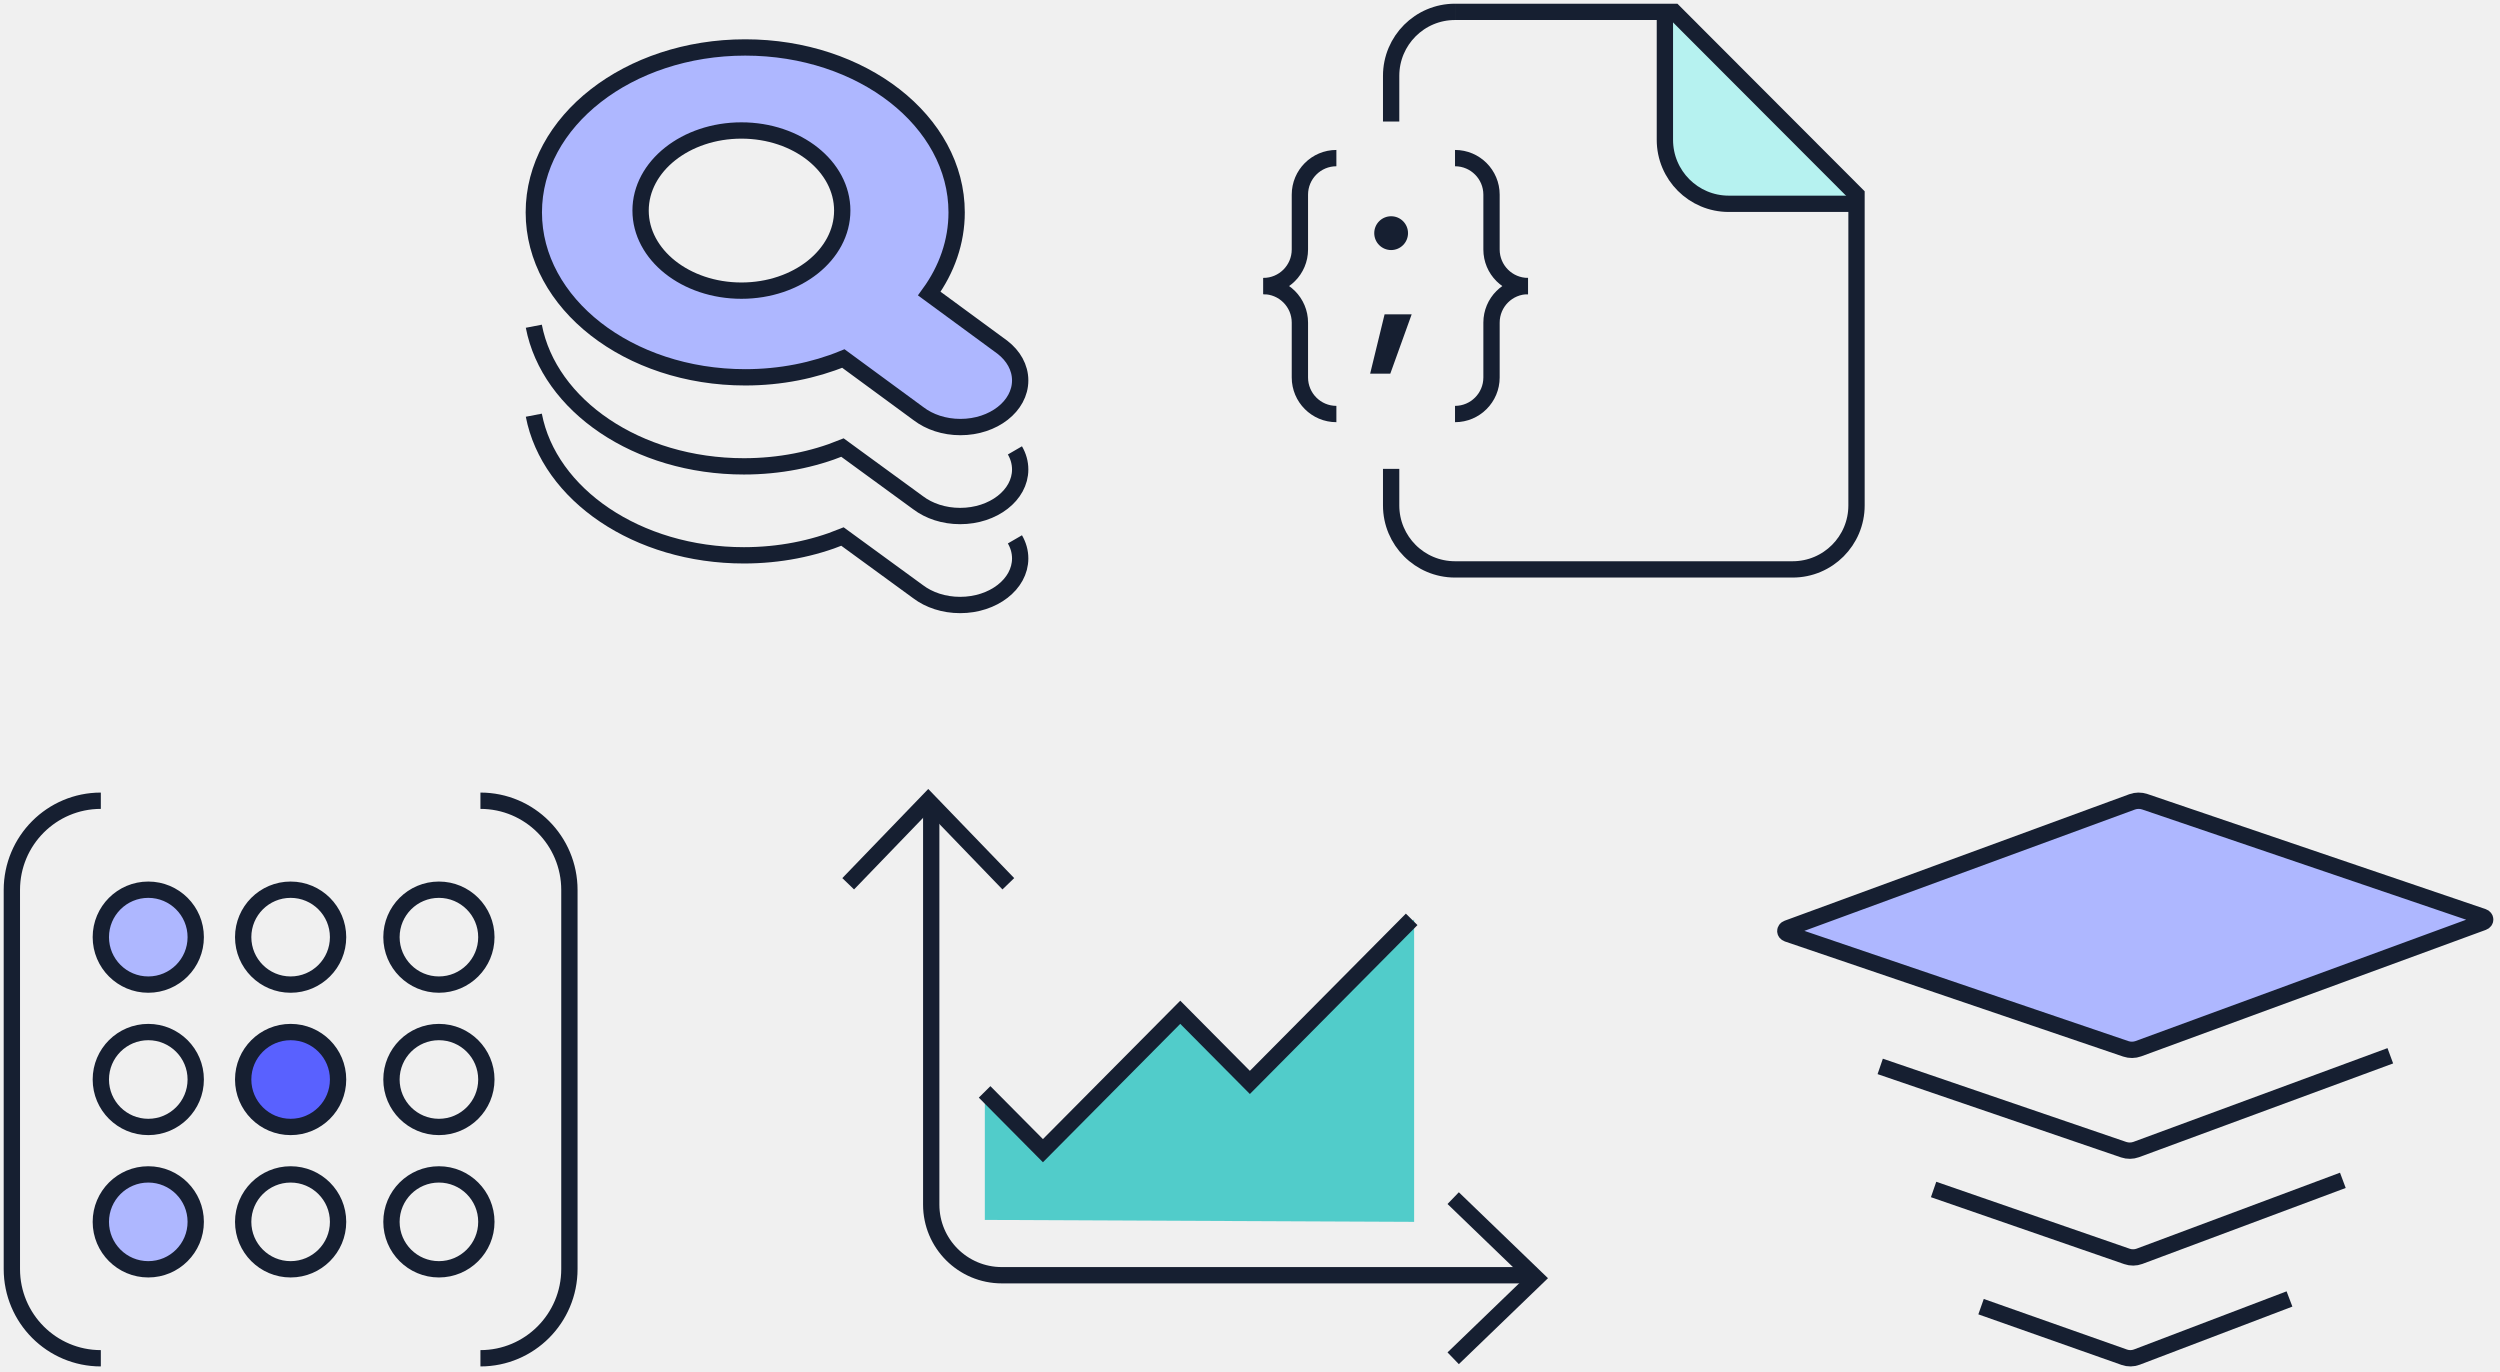
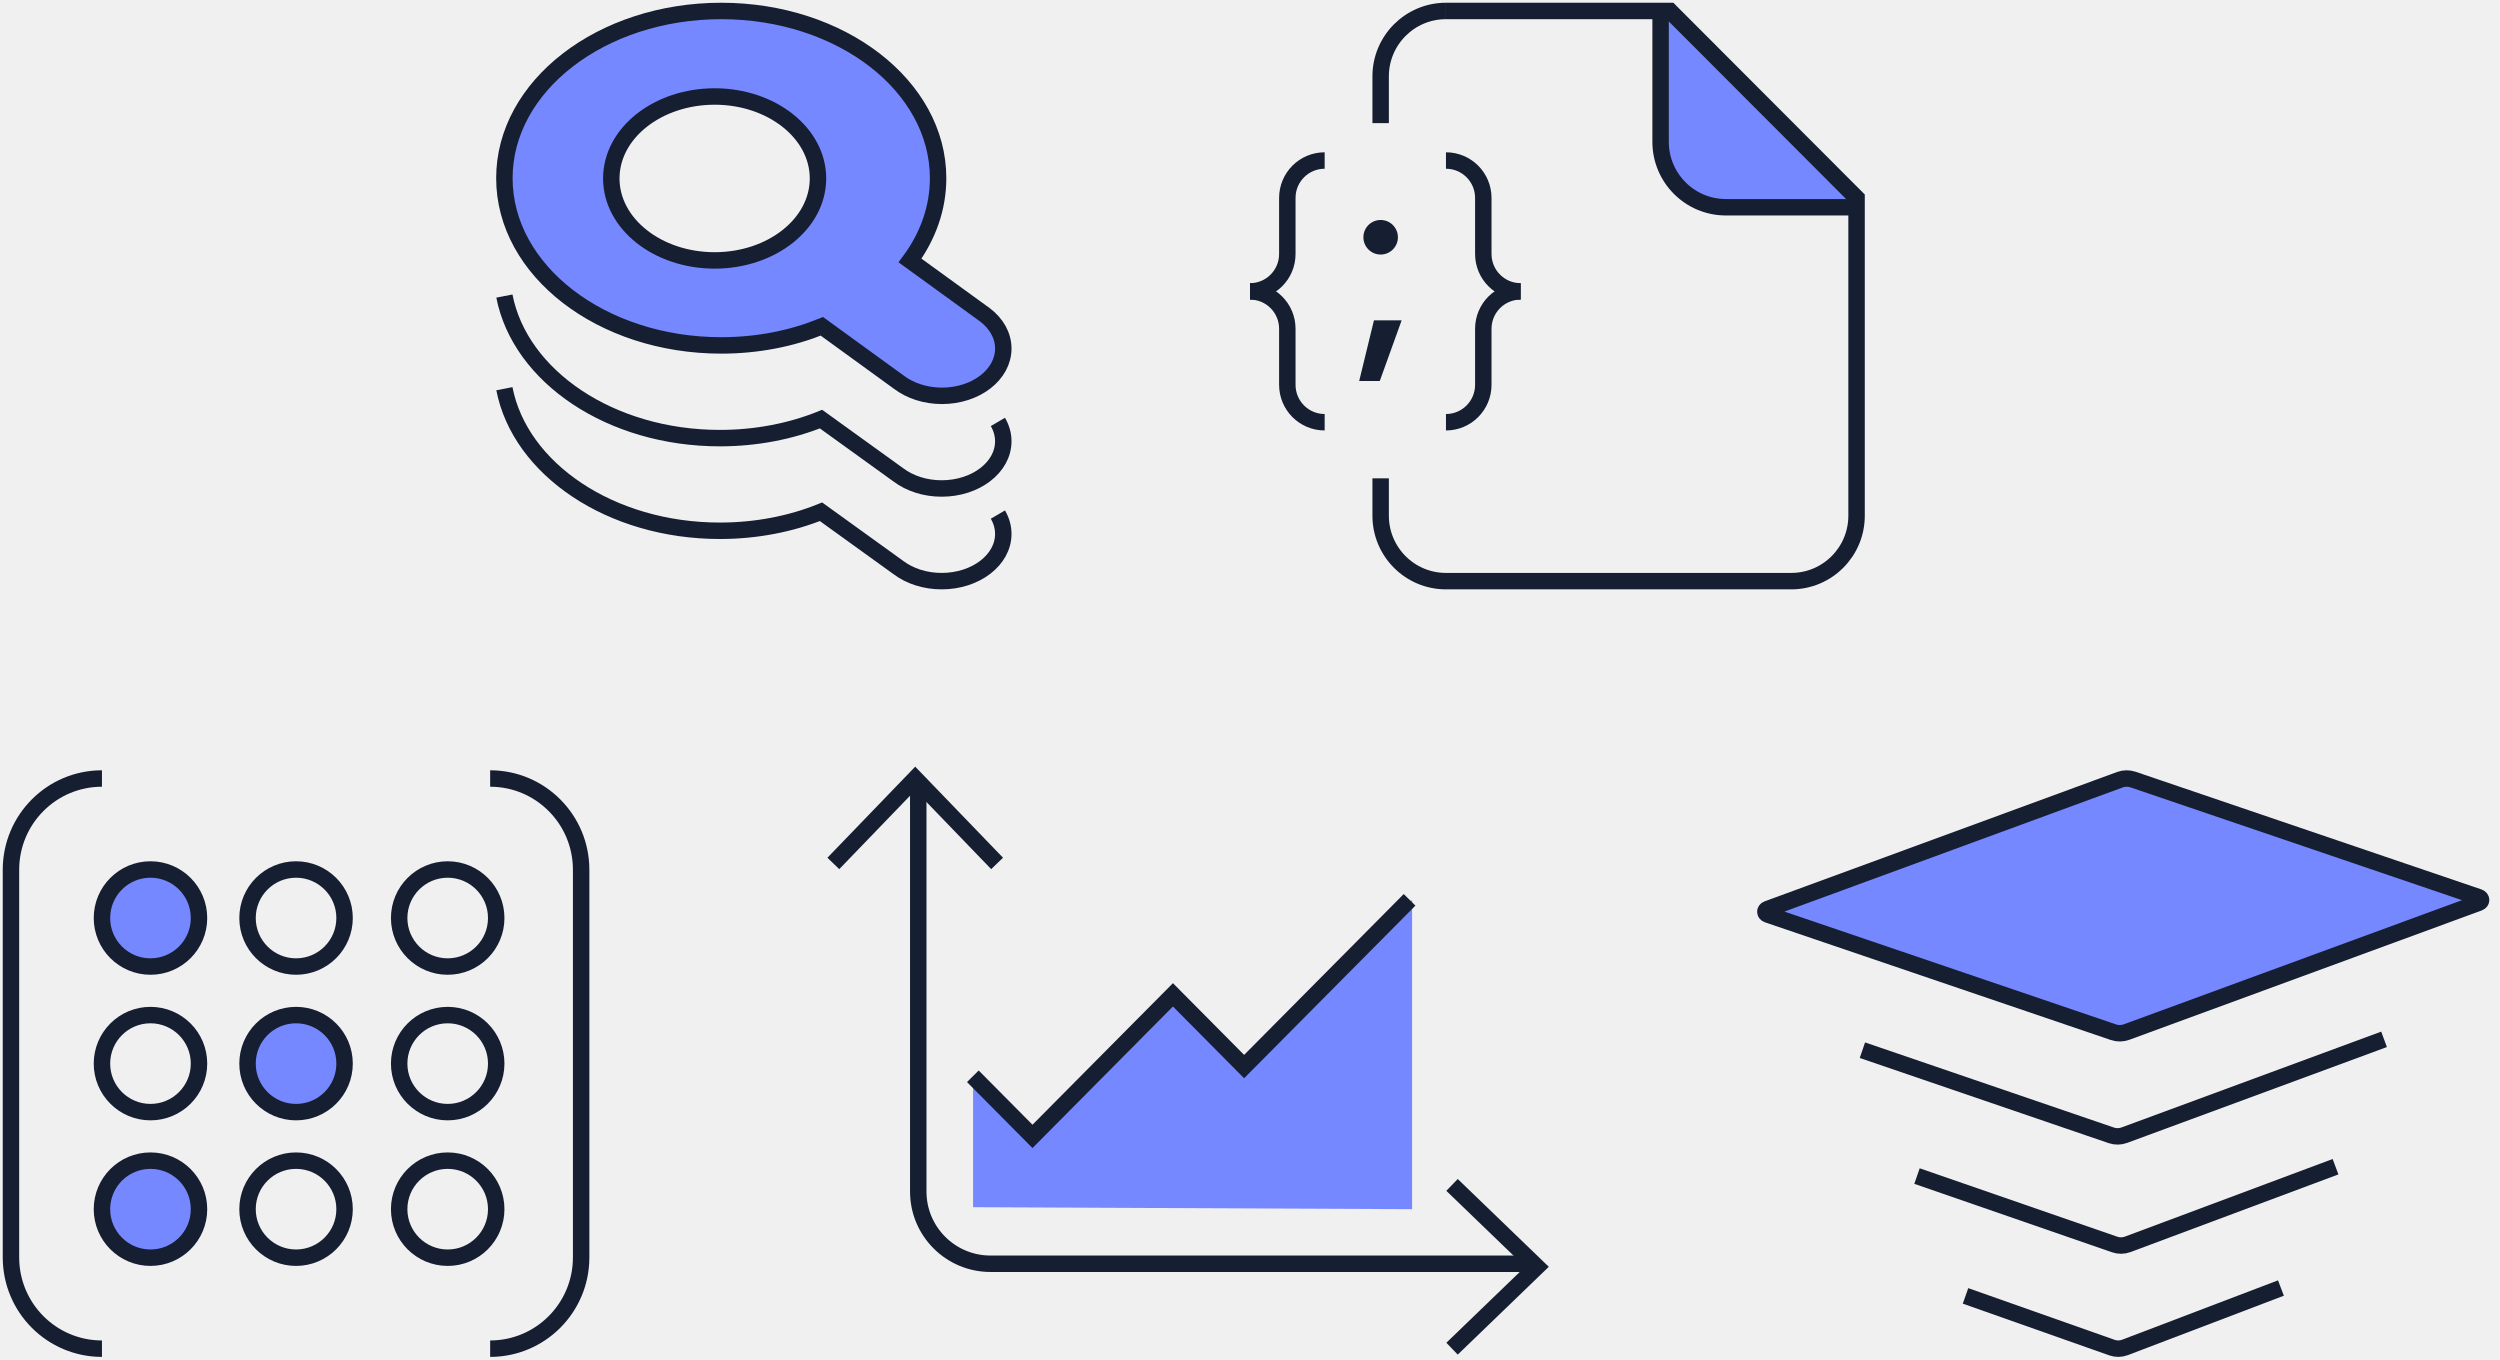
- <svg xmlns="http://www.w3.org/2000/svg" width="226" height="124" viewBox="0 0 226 124" fill="none">
-   <g clip-path="url(#clip0_219_140)">
-     <path fill-rule="evenodd" clip-rule="evenodd" d="M192.173 94.816L161.589 84.41C161.331 84.323 161.325 84.02 161.581 83.927L192.746 72.489C193.106 72.357 193.517 72.352 193.882 72.475L224.466 82.882C224.724 82.97 224.729 83.272 224.474 83.365L193.309 94.803C192.948 94.936 192.538 94.94 192.173 94.816Z" fill="#AEB7FF" />
-     <path fill-rule="evenodd" clip-rule="evenodd" d="M192.173 94.816L161.589 84.41C161.331 84.323 161.325 84.02 161.581 83.927L192.746 72.489C193.106 72.357 193.517 72.352 193.882 72.475L224.466 82.882C224.724 82.97 224.729 83.272 224.474 83.365L193.309 94.803C192.948 94.936 192.538 94.94 192.173 94.816Z" stroke="#161F31" stroke-width="1.475" />
-     <path d="M179.087 118.121L192.04 122.695C192.403 122.824 192.81 122.819 193.17 122.681L206.969 117.426" stroke="#161F31" stroke-width="1.475" />
-     <path d="M169.971 96.403L191.979 103.931C192.344 104.055 192.752 104.051 193.113 103.918L216.084 95.442" stroke="#161F31" stroke-width="1.475" />
-     <path d="M174.797 107.529L192.278 113.581C192.642 113.708 193.05 113.703 193.41 113.569L211.794 106.702" stroke="#161F31" stroke-width="1.475" />
-   </g>
-   <g clip-path="url(#clip1_219_140)">
-     <path d="M9.115 122.788C4.673 122.788 1.072 119.176 1.072 114.721V80.453C1.072 75.998 4.673 72.386 9.115 72.386" stroke="#161F31" stroke-width="1.475" />
-     <path d="M43.431 72.386C47.873 72.386 51.474 75.998 51.474 80.453V114.721C51.474 119.176 47.873 122.788 43.431 122.788" stroke="#161F31" stroke-width="1.475" />
-     <path fill-rule="evenodd" clip-rule="evenodd" d="M17.694 84.718C17.694 87.088 15.774 89.008 13.405 89.008C11.036 89.008 9.115 87.088 9.115 84.718C9.115 82.349 11.036 80.429 13.405 80.429C15.774 80.429 17.694 82.349 17.694 84.718Z" fill="#AEB7FF" />
-     <path fill-rule="evenodd" clip-rule="evenodd" d="M30.562 97.587C30.562 99.956 28.642 101.877 26.273 101.877C23.904 101.877 21.983 99.956 21.983 97.587C21.983 95.218 23.904 93.297 26.273 93.297C28.642 93.297 30.562 95.218 30.562 97.587Z" fill="#5961FF" />
-     <path fill-rule="evenodd" clip-rule="evenodd" d="M17.694 110.455C17.694 112.825 15.774 114.745 13.405 114.745C11.036 114.745 9.115 112.825 9.115 110.455C9.115 108.086 11.036 106.166 13.405 106.166C15.774 106.166 17.694 108.086 17.694 110.455Z" fill="#AEB7FF" />
-     <path fill-rule="evenodd" clip-rule="evenodd" d="M17.694 84.718C17.694 87.088 15.774 89.008 13.405 89.008C11.036 89.008 9.115 87.088 9.115 84.718C9.115 82.349 11.036 80.429 13.405 80.429C15.774 80.429 17.694 82.349 17.694 84.718Z" stroke="#161F31" stroke-width="1.475" />
-     <path fill-rule="evenodd" clip-rule="evenodd" d="M17.694 97.587C17.694 99.956 15.774 101.877 13.405 101.877C11.036 101.877 9.115 99.956 9.115 97.587C9.115 95.218 11.036 93.297 13.405 93.297C15.774 93.297 17.694 95.218 17.694 97.587Z" stroke="#161F31" stroke-width="1.475" />
-     <path fill-rule="evenodd" clip-rule="evenodd" d="M17.694 110.455C17.694 112.825 15.774 114.745 13.405 114.745C11.036 114.745 9.115 112.825 9.115 110.455C9.115 108.086 11.036 106.166 13.405 106.166C15.774 106.166 17.694 108.086 17.694 110.455Z" stroke="#161F31" stroke-width="1.475" />
-     <path fill-rule="evenodd" clip-rule="evenodd" d="M30.562 84.718C30.562 87.088 28.642 89.008 26.273 89.008C23.904 89.008 21.983 87.088 21.983 84.718C21.983 82.349 23.904 80.429 26.273 80.429C28.642 80.429 30.562 82.349 30.562 84.718Z" stroke="#161F31" stroke-width="1.475" />
-     <path fill-rule="evenodd" clip-rule="evenodd" d="M30.562 97.587C30.562 99.956 28.642 101.877 26.273 101.877C23.904 101.877 21.983 99.956 21.983 97.587C21.983 95.218 23.904 93.297 26.273 93.297C28.642 93.297 30.562 95.218 30.562 97.587Z" stroke="#161F31" stroke-width="1.475" />
-     <path fill-rule="evenodd" clip-rule="evenodd" d="M30.562 110.455C30.562 112.825 28.642 114.745 26.273 114.745C23.904 114.745 21.983 112.825 21.983 110.455C21.983 108.086 23.904 106.166 26.273 106.166C28.642 106.166 30.562 108.086 30.562 110.455Z" stroke="#161F31" stroke-width="1.475" />
-     <path fill-rule="evenodd" clip-rule="evenodd" d="M43.967 84.718C43.967 87.088 42.047 89.008 39.678 89.008C37.309 89.008 35.388 87.088 35.388 84.718C35.388 82.349 37.309 80.429 39.678 80.429C42.047 80.429 43.967 82.349 43.967 84.718Z" stroke="#161F31" stroke-width="1.475" />
-     <path fill-rule="evenodd" clip-rule="evenodd" d="M43.967 97.587C43.967 99.956 42.047 101.877 39.678 101.877C37.309 101.877 35.388 99.956 35.388 97.587C35.388 95.218 37.309 93.297 39.678 93.297C42.047 93.297 43.967 95.218 43.967 97.587Z" stroke="#161F31" stroke-width="1.475" />
-     <path fill-rule="evenodd" clip-rule="evenodd" d="M43.967 110.455C43.967 112.825 42.047 114.745 39.678 114.745C37.309 114.745 35.388 112.825 35.388 110.455C35.388 108.086 37.309 106.166 39.678 106.166C42.047 106.166 43.967 108.086 43.967 110.455Z" stroke="#161F31" stroke-width="1.475" />
-   </g>
-   <g clip-path="url(#clip2_219_140)">
-     <path fill-rule="evenodd" clip-rule="evenodd" d="M67.369 4.29C77.924 4.29 86.48 10.966 86.48 19.2C86.48 21.869 85.581 24.373 84.008 26.54L90.619 31.392C91.61 32.157 92.225 33.218 92.225 34.391C92.225 36.72 89.806 38.606 86.821 38.606C85.352 38.606 84.02 38.148 83.045 37.406L76.239 32.41C73.589 33.495 70.57 34.11 67.369 34.11C56.814 34.11 48.257 27.434 48.257 19.2C48.257 10.966 56.814 4.29 67.369 4.29ZM67.025 11.796C61.99 11.796 57.909 15.037 57.909 19.035C57.909 23.033 61.99 26.273 67.025 26.273C72.058 26.273 76.139 23.033 76.139 19.035C76.139 15.037 72.058 11.796 67.025 11.796Z" fill="#AEB7FF" />
-     <path fill-rule="evenodd" clip-rule="evenodd" d="M76.139 19.035C76.139 23.033 72.058 26.274 67.025 26.274C61.99 26.274 57.909 23.033 57.909 19.035C57.909 15.037 61.99 11.796 67.025 11.796C72.058 11.796 76.139 15.037 76.139 19.035Z" stroke="#161F31" stroke-width="1.475" />
-     <path fill-rule="evenodd" clip-rule="evenodd" d="M76.239 32.41C73.589 33.495 70.57 34.11 67.369 34.11C56.814 34.11 48.257 27.434 48.257 19.2C48.257 10.966 56.814 4.29 67.369 4.29C77.924 4.29 86.48 10.966 86.48 19.2C86.48 21.869 85.581 24.373 84.008 26.54L90.619 31.392C91.61 32.157 92.225 33.218 92.225 34.391C92.225 36.72 89.806 38.606 86.821 38.606C85.352 38.606 84.02 38.148 83.045 37.406L76.239 32.41Z" stroke="#161F31" stroke-width="1.475" />
-     <path d="M91.749 40.715C92.054 41.241 92.225 41.825 92.225 42.441C92.225 44.764 89.794 46.649 86.796 46.649C85.32 46.649 83.98 46.192 83.001 45.451L76.162 40.462C73.499 41.546 70.467 42.159 67.249 42.159C57.615 42.159 49.637 36.66 48.257 29.491" stroke="#161F31" stroke-width="1.475" />
-     <path d="M91.749 48.757C92.054 49.284 92.225 49.868 92.225 50.483C92.225 52.807 89.794 54.692 86.796 54.692C85.32 54.692 83.98 54.235 83.001 53.494L76.162 48.505C73.499 49.589 70.467 50.202 67.249 50.202C57.615 50.202 49.637 44.703 48.257 37.534" stroke="#161F31" stroke-width="1.475" />
-   </g>
-   <path d="M138.874 115.281H90.566C87.041 115.281 84.183 112.424 84.183 108.898V72.386" stroke="#161F31" stroke-width="1.475" />
-   <path fill-rule="evenodd" clip-rule="evenodd" d="M89.028 98.899L94.329 104.278L106.808 91.612L113.134 98.031L127.837 83.11V110.456L89.028 110.28V98.899Z" fill="#51CCCA" />
-   <path d="M76.676 79.893L83.914 72.386L91.153 79.893" stroke="#161F31" stroke-width="1.475" />
-   <path d="M131.367 108.311L138.874 115.549L131.367 122.788" stroke="#161F31" stroke-width="1.475" />
-   <path d="M89.008 98.707L94.281 104.021L106.696 91.509L112.988 97.851L127.614 83.11" stroke="#161F31" stroke-width="1.475" />
-   <g clip-path="url(#clip3_219_140)">
-     <path fill-rule="evenodd" clip-rule="evenodd" d="M127.614 28.418H125.166L123.861 33.78H125.683L127.614 28.418Z" fill="#161F31" />
-     <path fill-rule="evenodd" clip-rule="evenodd" d="M125.759 22.605C126.602 22.605 127.285 21.921 127.285 21.076C127.285 20.233 126.602 19.549 125.759 19.549C124.915 19.549 124.232 20.233 124.232 21.076C124.232 21.921 124.915 22.605 125.759 22.605Z" fill="#161F31" />
-     <path d="M131.533 1.072C128.344 1.072 125.759 3.662 125.759 6.856V10.988" stroke="#161F31" stroke-width="1.475" />
-     <path fill-rule="evenodd" clip-rule="evenodd" d="M150.506 1.072V12.64C150.506 15.834 153.092 18.424 156.281 18.424H167.83" fill="#B6F2F0" />
-     <path d="M150.506 1.072V12.64C150.506 15.834 153.092 18.424 156.281 18.424H167.83" stroke="#161F31" stroke-width="1.475" />
-     <path d="M131.533 1.072H151.331L167.829 17.598V45.691C167.829 48.885 165.244 51.474 162.055 51.474H131.533C128.344 51.474 125.759 48.885 125.759 45.691V42.386" stroke="#161F31" stroke-width="1.475" />
-     <path d="M138.133 25.86C136.31 25.86 134.833 24.381 134.833 22.555V17.598C134.833 15.772 133.356 14.293 131.533 14.293" stroke="#161F31" stroke-width="1.475" />
-     <path d="M138.133 25.86C136.31 25.86 134.833 27.339 134.833 29.165V34.123C134.833 35.949 133.356 37.428 131.533 37.428" stroke="#161F31" stroke-width="1.475" />
-     <path d="M114.21 25.86C116.033 25.86 117.51 27.339 117.51 29.165V34.123C117.51 35.949 118.986 37.428 120.809 37.428" stroke="#161F31" stroke-width="1.475" />
-     <path d="M114.21 25.86C116.033 25.86 117.51 24.381 117.51 22.555V17.598C117.51 15.772 118.986 14.293 120.809 14.293" stroke="#161F31" stroke-width="1.475" />
-   </g>
-   <defs>
-     <clipPath id="clip0_219_140">
-       <rect width="65.415" height="52.547" fill="white" transform="translate(160.321 71.3135)" />
-     </clipPath>
-     <clipPath id="clip1_219_140">
-       <rect width="52.547" height="52.547" fill="white" transform="translate(0 71.3135)" />
-     </clipPath>
-     <clipPath id="clip2_219_140">
-       <rect width="46.112" height="52.547" fill="white" transform="translate(47.1846 3.21729)" />
-     </clipPath>
-     <clipPath id="clip3_219_140">
-       <rect width="54.691" height="52.547" fill="white" transform="translate(114.209)" />
-     </clipPath>
-   </defs>
+ <svg xmlns="http://www.w3.org/2000/svg" width="228" height="124" viewBox="0 0 228 124" fill="none">
+   <path fill-rule="evenodd" clip-rule="evenodd" d="M192.757 94.141L161.203 83.405C160.937 83.315 160.931 83.003 161.195 82.906L193.347 71.106C193.719 70.97 194.143 70.965 194.52 71.092L226.074 81.828C226.34 81.92 226.345 82.232 226.082 82.327L193.929 94.128C193.556 94.265 193.134 94.269 192.757 94.141Z" fill="#7688FF" />
+   <path fill-rule="evenodd" clip-rule="evenodd" d="M192.757 94.141L161.203 83.405C160.937 83.315 160.931 83.003 161.195 82.906L193.347 71.106C193.719 70.97 194.143 70.965 194.52 71.092L226.074 81.828C226.34 81.92 226.345 82.232 226.082 82.327L193.929 94.128C193.556 94.265 193.134 94.269 192.757 94.141Z" stroke="#161F31" stroke-width="1.5" />
+   <path d="M179.255 118.185L192.619 122.904C192.994 123.037 193.414 123.031 193.785 122.89L208.021 117.468" stroke="#161F31" stroke-width="1.5" />
+   <path d="M169.851 95.778L192.557 103.545C192.933 103.673 193.354 103.669 193.726 103.532L217.426 94.787" stroke="#161F31" stroke-width="1.5" />
+   <path d="M174.83 107.257L192.865 113.501C193.24 113.632 193.661 113.626 194.033 113.489L213 106.404" stroke="#161F31" stroke-width="1.5" />
+   <path d="M9.298 123C4.715 123 1 119.274 1 114.677V79.323C1 74.726 4.715 71 9.298 71" stroke="#161F31" stroke-width="1.5" />
+   <path d="M44.702 71C49.285 71 53 74.726 53 79.323V114.677C53 119.274 49.285 123 44.702 123" stroke="#161F31" stroke-width="1.5" />
+   <path fill-rule="evenodd" clip-rule="evenodd" d="M18.149 83.723C18.149 86.168 16.168 88.149 13.723 88.149C11.279 88.149 9.298 86.168 9.298 83.723C9.298 81.279 11.279 79.298 13.723 79.298C16.168 79.298 18.149 81.279 18.149 83.723Z" fill="#7688FF" />
+   <path fill-rule="evenodd" clip-rule="evenodd" d="M31.425 97C31.425 99.444 29.444 101.426 27 101.426C24.556 101.426 22.575 99.444 22.575 97C22.575 94.556 24.556 92.575 27 92.575C29.444 92.575 31.425 94.556 31.425 97Z" fill="#7688FF" />
+   <path fill-rule="evenodd" clip-rule="evenodd" d="M18.149 110.277C18.149 112.721 16.168 114.702 13.723 114.702C11.279 114.702 9.298 112.721 9.298 110.277C9.298 107.832 11.279 105.851 13.723 105.851C16.168 105.851 18.149 107.832 18.149 110.277Z" fill="#7688FF" />
+   <path fill-rule="evenodd" clip-rule="evenodd" d="M18.149 83.723C18.149 86.168 16.168 88.149 13.723 88.149C11.279 88.149 9.298 86.168 9.298 83.723C9.298 81.279 11.279 79.298 13.723 79.298C16.168 79.298 18.149 81.279 18.149 83.723Z" stroke="#161F31" stroke-width="1.5" />
+   <path fill-rule="evenodd" clip-rule="evenodd" d="M18.149 97C18.149 99.444 16.168 101.426 13.723 101.426C11.279 101.426 9.298 99.444 9.298 97C9.298 94.556 11.279 92.575 13.723 92.575C16.168 92.575 18.149 94.556 18.149 97Z" stroke="#161F31" stroke-width="1.5" />
+   <path fill-rule="evenodd" clip-rule="evenodd" d="M18.149 110.277C18.149 112.721 16.168 114.702 13.723 114.702C11.279 114.702 9.298 112.721 9.298 110.277C9.298 107.832 11.279 105.851 13.723 105.851C16.168 105.851 18.149 107.832 18.149 110.277Z" stroke="#161F31" stroke-width="1.5" />
+   <path fill-rule="evenodd" clip-rule="evenodd" d="M31.425 83.723C31.425 86.168 29.444 88.149 27 88.149C24.556 88.149 22.575 86.168 22.575 83.723C22.575 81.279 24.556 79.298 27 79.298C29.444 79.298 31.425 81.279 31.425 83.723Z" stroke="#161F31" stroke-width="1.5" />
+   <path fill-rule="evenodd" clip-rule="evenodd" d="M31.425 97C31.425 99.444 29.444 101.426 27 101.426C24.556 101.426 22.575 99.444 22.575 97C22.575 94.556 24.556 92.575 27 92.575C29.444 92.575 31.425 94.556 31.425 97Z" stroke="#161F31" stroke-width="1.5" />
+   <path fill-rule="evenodd" clip-rule="evenodd" d="M31.425 110.277C31.425 112.721 29.444 114.702 27 114.702C24.556 114.702 22.575 112.721 22.575 110.277C22.575 107.832 24.556 105.851 27 105.851C29.444 105.851 31.425 107.832 31.425 110.277Z" stroke="#161F31" stroke-width="1.5" />
+   <path fill-rule="evenodd" clip-rule="evenodd" d="M45.255 83.723C45.255 86.168 43.274 88.149 40.83 88.149C38.386 88.149 36.404 86.168 36.404 83.723C36.404 81.279 38.386 79.298 40.83 79.298C43.274 79.298 45.255 81.279 45.255 83.723Z" stroke="#161F31" stroke-width="1.5" />
+   <path fill-rule="evenodd" clip-rule="evenodd" d="M45.255 97C45.255 99.444 43.274 101.426 40.83 101.426C38.386 101.426 36.404 99.444 36.404 97C36.404 94.556 38.386 92.575 40.83 92.575C43.274 92.575 45.255 94.556 45.255 97Z" stroke="#161F31" stroke-width="1.5" />
+   <path fill-rule="evenodd" clip-rule="evenodd" d="M45.255 110.277C45.255 112.721 43.274 114.702 40.83 114.702C38.386 114.702 36.404 112.721 36.404 110.277C36.404 107.832 38.386 105.851 40.83 105.851C43.274 105.851 45.255 107.832 45.255 110.277Z" stroke="#161F31" stroke-width="1.5" />
+   <path fill-rule="evenodd" clip-rule="evenodd" d="M65.778 1C76.7 1 85.555 7.829 85.555 16.251C85.555 18.981 84.624 21.542 82.996 23.758L89.838 28.721C90.864 29.504 91.5 30.588 91.5 31.789C91.5 34.171 88.997 36.1 85.907 36.1C84.387 36.1 83.009 35.632 82 34.873L74.957 29.762C72.215 30.873 69.09 31.502 65.778 31.502C54.855 31.502 46 24.673 46 16.251C46 7.829 54.855 1 65.778 1ZM65.421 8.678C60.211 8.678 55.988 11.992 55.988 16.082C55.988 20.172 60.211 23.486 65.421 23.486C70.63 23.486 74.854 20.172 74.854 16.082C74.854 11.992 70.63 8.678 65.421 8.678Z" fill="#7688FF" />
+   <path fill-rule="evenodd" clip-rule="evenodd" d="M74.6 16.275C74.6 20.404 70.38 23.75 65.176 23.75C59.97 23.75 55.75 20.404 55.75 16.275C55.75 12.146 59.97 8.8 65.176 8.8C70.38 8.8 74.6 12.146 74.6 16.275Z" stroke="#161F31" stroke-width="1.5" />
+   <path fill-rule="evenodd" clip-rule="evenodd" d="M74.957 29.762C72.215 30.873 69.09 31.502 65.778 31.502C54.855 31.502 46 24.673 46 16.251C46 7.829 54.855 1 65.778 1C76.7 1 85.555 7.829 85.555 16.251C85.555 18.981 84.624 21.542 82.996 23.758L89.838 28.721C90.864 29.504 91.5 30.588 91.5 31.789C91.5 34.171 88.997 36.1 85.907 36.1C84.387 36.1 83.009 35.632 82 34.873L74.957 29.762Z" stroke="#161F31" stroke-width="1.5" />
+   <path d="M91.007 38.48C91.323 39.019 91.5 39.616 91.5 40.245C91.5 42.622 88.984 44.55 85.882 44.55C84.354 44.55 82.968 44.083 81.954 43.325L74.877 38.222C72.121 39.331 68.983 39.957 65.653 39.957C55.683 39.957 47.428 34.333 46 27" stroke="#161F31" stroke-width="1.5" />
+   <path d="M91.007 46.93C91.323 47.468 91.5 48.066 91.5 48.696C91.5 51.072 88.984 53 85.882 53C84.354 53 82.968 52.533 81.954 51.775L74.877 46.672C72.121 47.781 68.983 48.407 65.653 48.407C55.683 48.407 47.428 42.783 46 35.45" stroke="#161F31" stroke-width="1.5" />
+   <path d="M140.17 115.255H90.331C86.694 115.255 83.745 112.307 83.745 108.669V71" stroke="#161F31" stroke-width="1.5" />
+   <path fill-rule="evenodd" clip-rule="evenodd" d="M88.744 98.353L94.213 103.903L107.088 90.835L113.614 97.458L128.783 82.064V110.277L88.744 110.095V98.353Z" fill="#7688FF" />
+   <path d="M76 78.745L83.468 71L90.936 78.745" stroke="#161F31" stroke-width="1.5" />
+   <path d="M132.426 108.064L140.17 115.532L132.426 123" stroke="#161F31" stroke-width="1.5" />
+   <path d="M88.723 98.156L94.163 103.638L106.972 90.729L113.463 97.272L128.553 82.064" stroke="#161F31" stroke-width="1.5" />
+   <path fill-rule="evenodd" clip-rule="evenodd" d="M127.83 29.213H125.304L123.958 34.745H125.837L127.83 29.213Z" fill="#161F31" />
+   <path fill-rule="evenodd" clip-rule="evenodd" d="M127.49 21.638C127.49 20.768 126.785 20.062 125.915 20.062C125.045 20.062 124.341 20.768 124.341 21.638C124.341 22.509 125.045 23.215 125.915 23.215C126.785 23.215 127.49 22.509 127.49 21.638Z" fill="#161F31" />
+   <path d="M131.872 1C128.582 1 125.915 3.672 125.915 6.967V11.229" stroke="#161F31" stroke-width="1.5" />
+   <path fill-rule="evenodd" clip-rule="evenodd" d="M151.447 1V12.934C151.447 16.23 154.114 18.902 157.404 18.902H169.319" fill="#7688FF" />
+   <path d="M151.447 1V12.934C151.447 16.23 154.114 18.902 157.404 18.902H169.319" stroke="#161F31" stroke-width="1.5" />
+   <path d="M131.872 1H152.298L169.319 18.049V47.033C169.319 50.328 166.652 53 163.362 53H131.872C128.582 53 125.915 50.328 125.915 47.033V43.623" stroke="#161F31" stroke-width="1.5" />
+   <path d="M138.681 26.574C136.8 26.574 135.277 25.048 135.277 23.164V18.049C135.277 16.165 133.753 14.639 131.872 14.639" stroke="#161F31" stroke-width="1.5" />
+   <path d="M138.681 26.574C136.8 26.574 135.277 28.1 135.277 29.984V35.098C135.277 36.982 133.753 38.508 131.872 38.508" stroke="#161F31" stroke-width="1.5" />
+   <path d="M114 26.574C115.881 26.574 117.404 28.1 117.404 29.984V35.098C117.404 36.982 118.928 38.508 120.809 38.508" stroke="#161F31" stroke-width="1.5" />
+   <path d="M114 26.574C115.881 26.574 117.404 25.048 117.404 23.164V18.049C117.404 16.165 118.928 14.639 120.809 14.639" stroke="#161F31" stroke-width="1.5" />
</svg>
